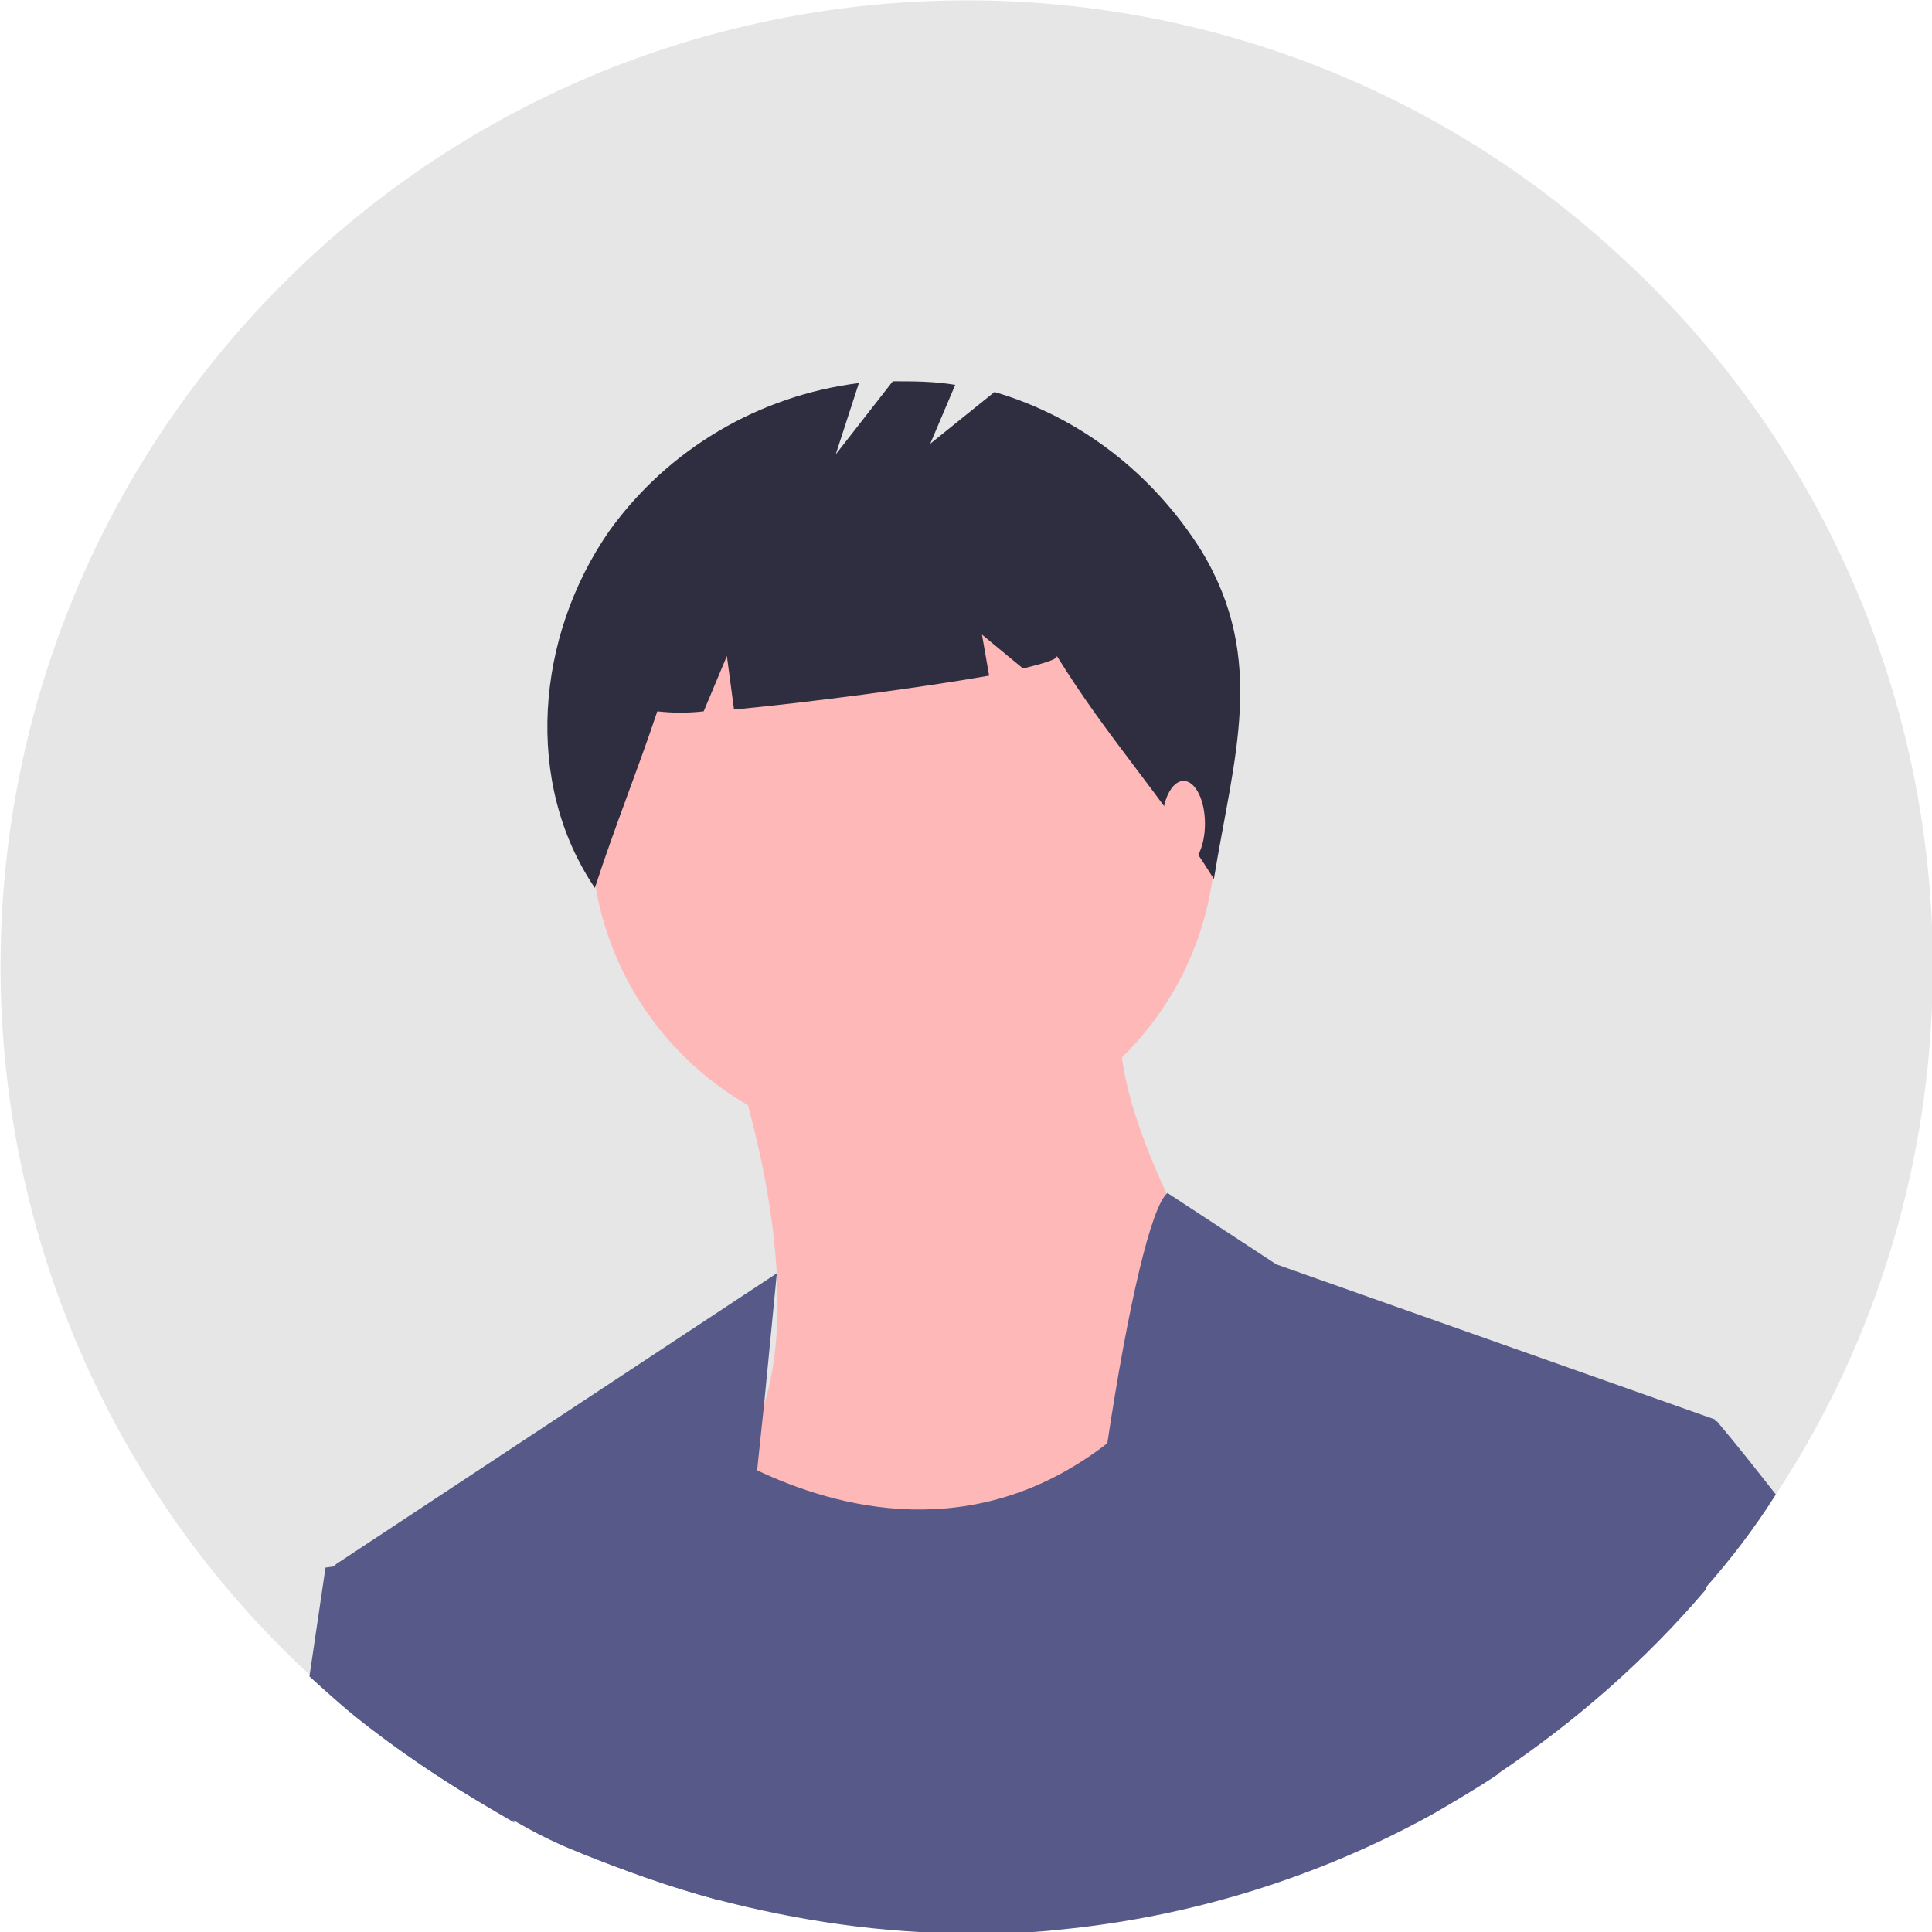
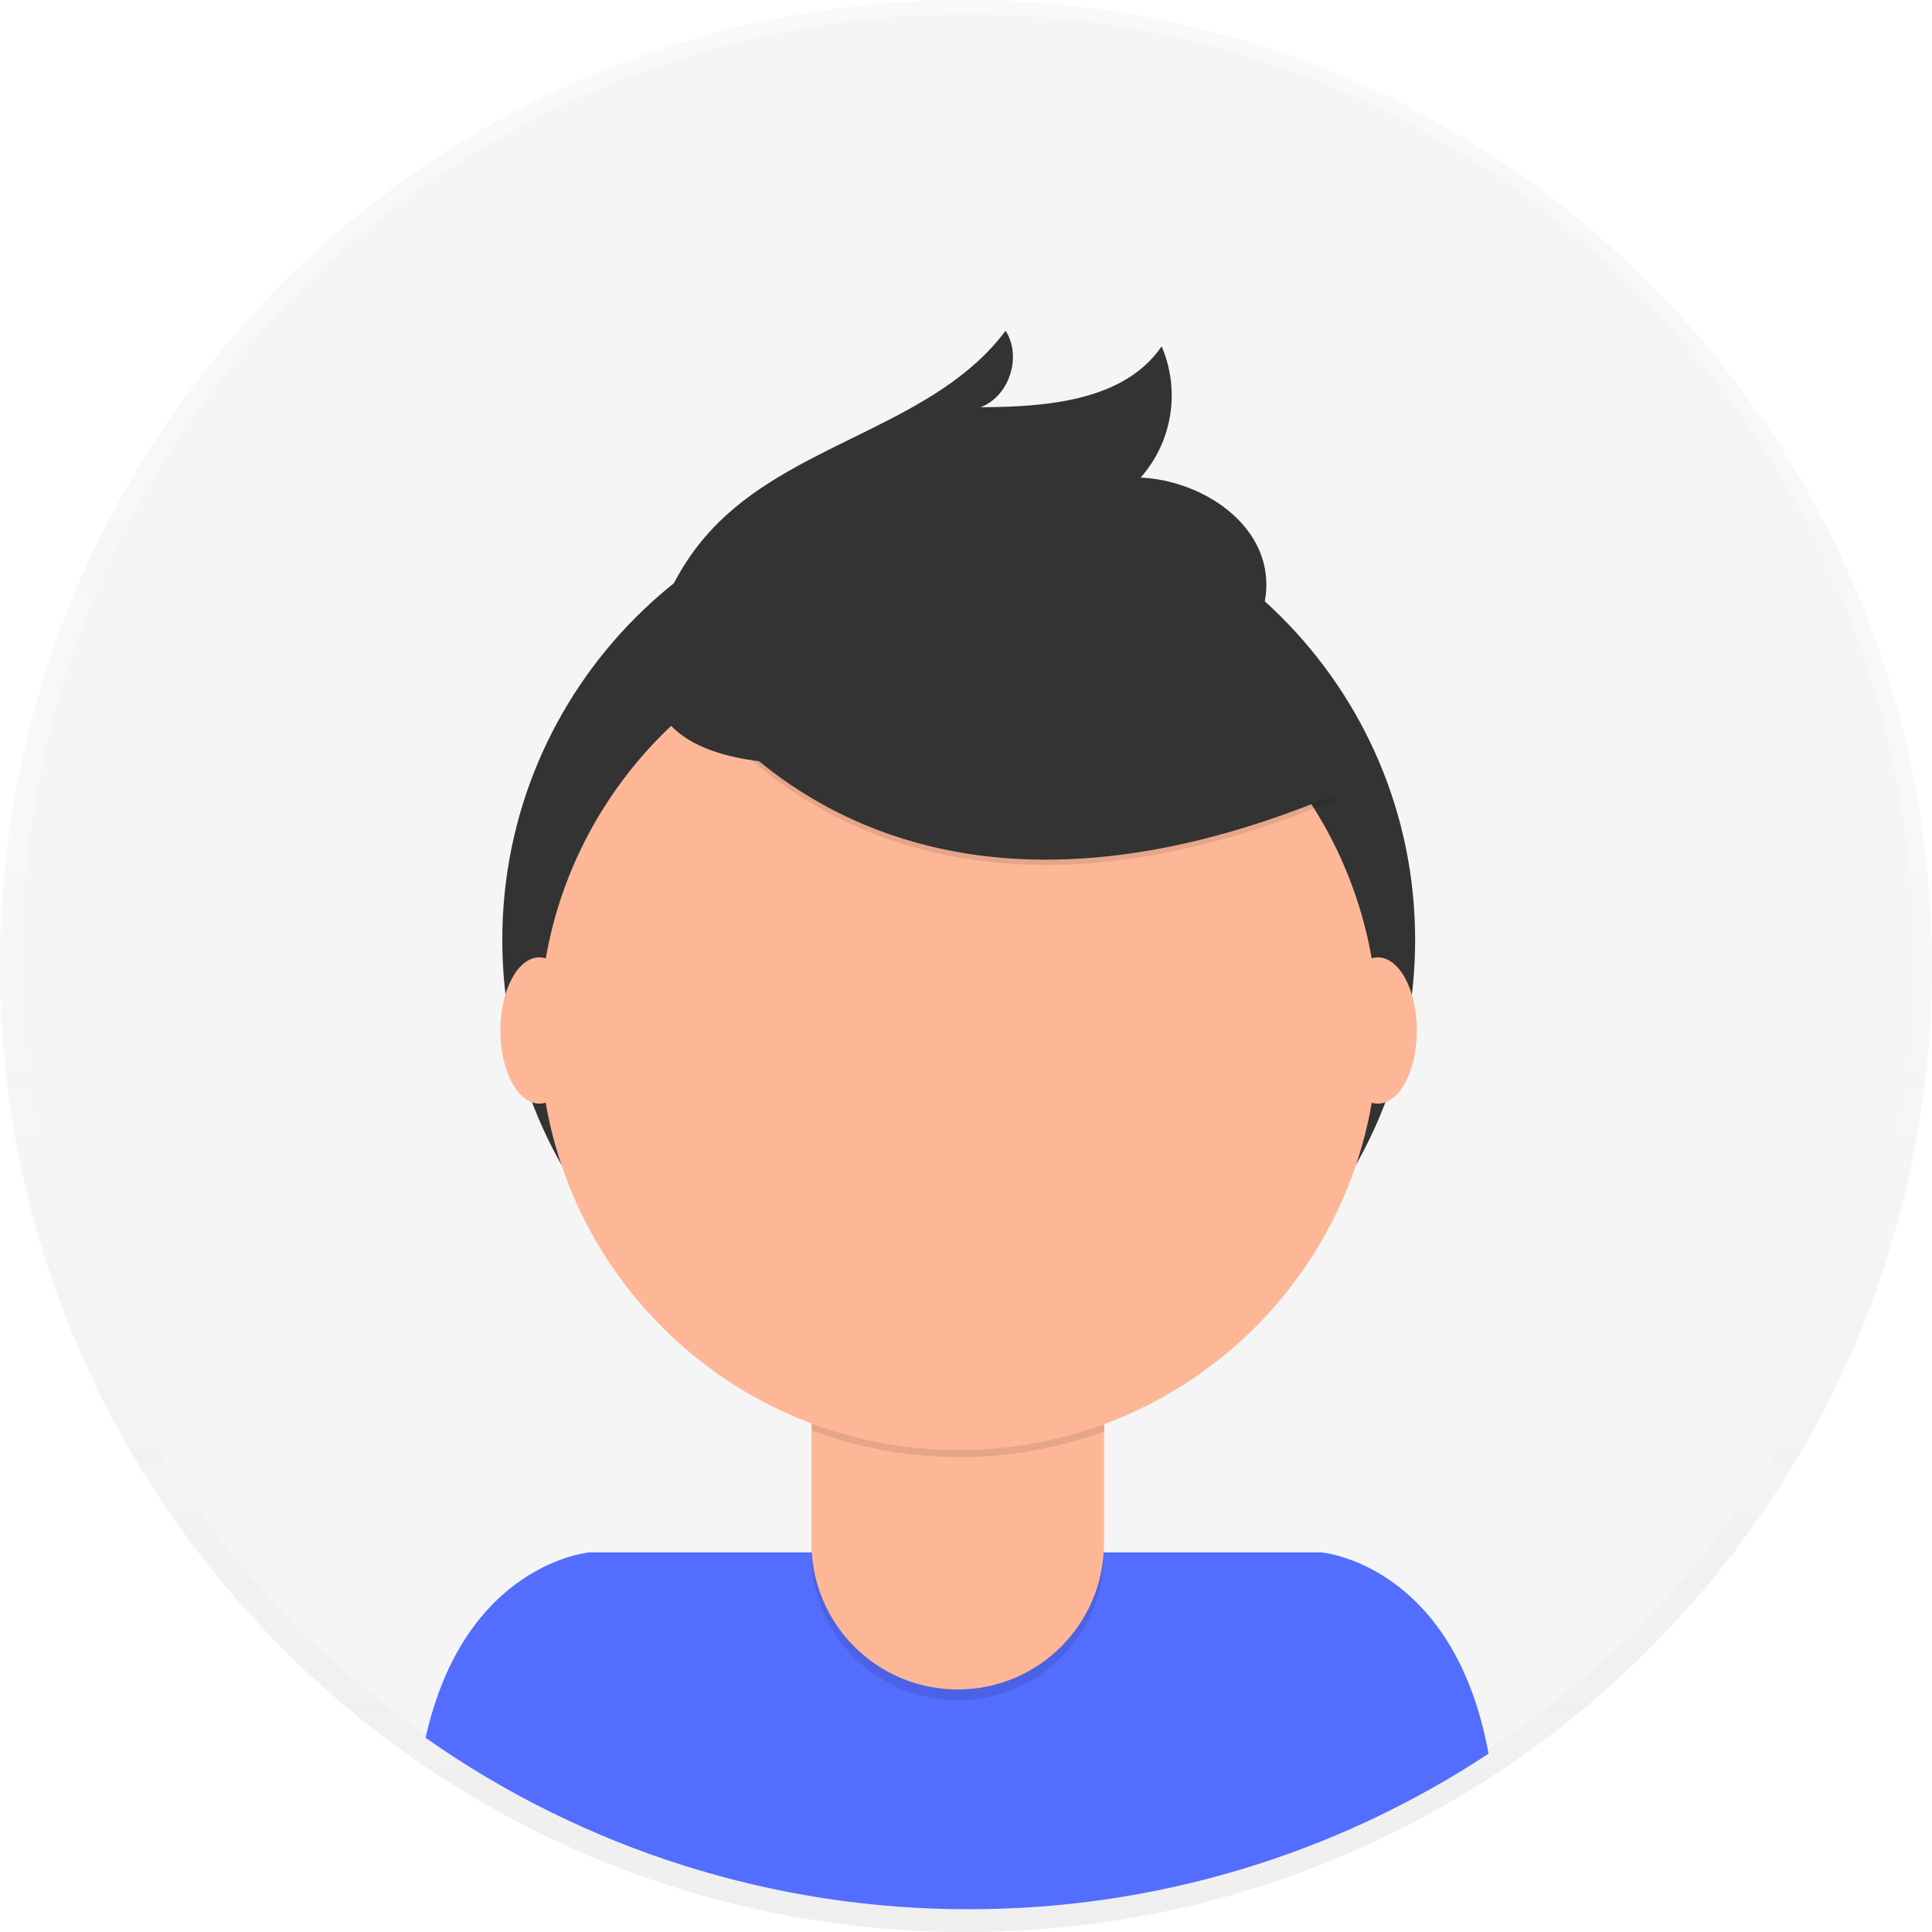
- <svg xmlns="http://www.w3.org/2000/svg" version="1.1" id="Layer_1" x="0px" y="0px" viewBox="0 0 108.3 108.3" style="enable-background:new 0 0 108.3 108.3;" xml:space="preserve">
-   <style type="text/css">
- 	.st0{fill:#E6E6E6;}
- 	.st1{fill:#FFB8B8;}
- 	.st2{fill:#575A89;}
- 	.st3{fill:#2F2E41;}
- </style>
-   <g id="Group_45" transform="translate(-191 -152.079)">
-     <g id="Group_30" transform="translate(282.246 224.353)">
-       <path id="Path_944" class="st0" d="M17.1-18.1c0,10.5-3,20.8-8.8,29.6c-1.2,1.9-2.5,3.6-4,5.3c-3.4,4-7.3,7.4-11.6,10.3    c-1.2,0.8-2.4,1.5-3.6,2.2c-6.5,3.6-13.7,5.8-21,6.5c-1.7,0.2-3.4,0.2-5.1,0.2c-4.7,0-9.4-0.6-14-1.8c-2.6-0.7-5.1-1.6-7.6-2.6    c-1.3-0.5-2.5-1.1-3.7-1.8c-2.9-1.5-5.6-3.3-8.2-5.3c-1.2-0.9-2.3-1.9-3.4-2.9C-95.8,1.3-97.1-33-76.8-54.9s54.6-23.3,76.5-2.9    C10.8-47.6,17.1-33.2,17.1-18.1L17.1-18.1z" />
-       <path id="Path_945" class="st1" d="M-50.2-13.2c0,0,4.9,13.7,1.1,21.4s6,16.4,6,16.4s25.8-13.1,22.5-19.7s-8.8-15.3-7.7-20.8    L-50.2-13.2z" />
-       <ellipse id="Ellipse_185" class="st1" cx="-40.6" cy="-25.5" rx="17.5" ry="17.5" />
-       <path id="Path_946" class="st2" d="M-51.1,34.2c-2.6-0.7-5.1-1.6-7.6-2.6l0.5-13.3l4.9-11c1.1,0.9,2.3,1.6,3.5,2.3    c0.3,0.2,0.6,0.3,0.9,0.5c4.6,2.2,12.2,4.2,19.5-1.3c2.7-2.1,5-4.7,6.7-7.6L-8.8,9l0.7,8.4l0.8,9.8c-1.2,0.8-2.4,1.5-3.6,2.2    c-6.5,3.6-13.7,5.8-21,6.5c-1.7,0.2-3.4,0.2-5.1,0.2C-41.8,36.1-46.5,35.4-51.1,34.2z" />
-       <path id="Path_947" class="st2" d="M-47.7-0.9L-47.7-0.9l-0.7,7.2l-0.4,3.8l-0.5,5.6l-1.8,18.5c-2.6-0.7-5.1-1.6-7.6-2.6    c-1.3-0.5-2.5-1.1-3.7-1.8c-2.9-1.5-5.6-3.3-8.2-5.3l-1.9-9l0.1-0.1L-47.7-0.9z" />
-       <path id="Path_948" class="st2" d="M-10.9,29.3c-6.5,3.6-13.7,5.8-21,6.5c0.4-6.7,1-13.1,1.6-18.8c0.3-2.9,0.7-5.7,1.1-8.2    c1.2-8,2.5-13.5,3.4-14.2l6.1,4L4.9,7.3l-0.5,9.5c-3.4,4-7.3,7.4-11.6,10.3C-8.5,27.9-9.7,28.7-10.9,29.3z" />
-       <path id="Path_949" class="st2" d="M-70.5,24.6c-1.2-0.9-2.3-1.9-3.4-2.9l0.9-6.1l0.7-0.1l3.1-0.4l6.8,14.8    C-65.2,28.3-67.9,26.6-70.5,24.6L-70.5,24.6z" />
-       <path id="Path_950" class="st2" d="M8.3,11.5c-1.2,1.9-2.5,3.6-4,5.3c-3.4,4-7.3,7.4-11.6,10.3c-1.2,0.8-2.4,1.5-3.6,2.2l-0.6-2.8    l3.5-9.1l4.2-11.1l8.8,1.1C6.1,8.7,7.2,10.1,8.3,11.5z" />
-       <path id="Path_951" class="st3" d="M-23.9-41.4c-2.7-4.3-6.8-7.5-11.6-8.9l-3.6,2.9l1.4-3.3c-1.2-0.2-2.3-0.2-3.5-0.2l-3.2,4.1    l1.3-4c-5.6,0.7-10.7,3.7-14,8.3c-4.1,5.9-4.8,14.1-0.8,20c1.1-3.4,2.4-6.6,3.5-9.9c0.9,0.1,1.7,0.1,2.6,0l1.3-3.1l0.4,3    c4.2-0.4,10.3-1.2,14.3-1.9l-0.4-2.3l2.3,1.9c1.2-0.3,1.9-0.5,1.9-0.7c2.9,4.7,5.8,7.7,8.8,12.5C-22.1-29.8-20.2-35.3-23.9-41.4z" />
-       <ellipse id="Ellipse_186" class="st1" cx="-24.9" cy="-26.1" rx="1.2" ry="2.4" />
-     </g>
+ <svg xmlns="http://www.w3.org/2000/svg" id="457bf273-24a3-4fd8-a857-e9b918267d6a" data-name="Layer 1" width="698" height="698" viewBox="0 0 698 698">
+   <defs>
+     <linearGradient id="b247946c-c62f-4d08-994a-4c3d64e1e98f" x1="349" y1="698" x2="349" gradientUnits="userSpaceOnUse">
+       <stop offset="0" stop-color="gray" stop-opacity="0.25" />
+       <stop offset="0.54" stop-color="gray" stop-opacity="0.12" />
+       <stop offset="1" stop-color="gray" stop-opacity="0.1" />
+     </linearGradient>
+   </defs>
+   <g opacity="0.5">
+     <circle cx="349" cy="349" r="349" fill="url(#b247946c-c62f-4d08-994a-4c3d64e1e98f)" />
  </g>
+   <circle cx="349.68" cy="346.77" r="341.64" fill="#f5f5f5" />
+   <path d="M601,790.76a340,340,0,0,0,187.79-56.2c-12.59-68.8-60.5-72.72-60.5-72.72H464.09s-45.21,3.71-59.33,67A340.07,340.07,0,0,0,601,790.76Z" transform="translate(-251 -101)" fill="#536dfe" />
+   <circle cx="346.37" cy="339.57" r="164.9" fill="#333" />
+   <path d="M293.15,476.92H398.81a0,0,0,0,1,0,0v84.53A52.83,52.83,0,0,1,346,614.28h0a52.83,52.83,0,0,1-52.83-52.83V476.92a0,0,0,0,1,0,0Z" opacity="0.1" />
+   <path d="M296.5,473h99a3.35,3.35,0,0,1,3.35,3.35v81.18A52.83,52.83,0,0,1,346,610.37h0a52.83,52.83,0,0,1-52.83-52.83V476.35A3.35,3.35,0,0,1,296.5,473Z" fill="#fdb797" />
+   <path d="M544.34,617.82a152.07,152.07,0,0,0,105.66.29v-13H544.34Z" transform="translate(-251 -101)" opacity="0.1" />
+   <circle cx="346.37" cy="372.44" r="151.45" fill="#fdb797" />
+   <path d="M489.49,335.68S553.32,465.24,733.37,390l-41.92-65.73-74.31-26.67Z" transform="translate(-251 -101)" opacity="0.1" />
+   <path d="M489.49,333.78s63.83,129.56,243.88,54.3l-41.92-65.73-74.31-26.67Z" transform="translate(-251 -101)" fill="#333" />
+   <path d="M488.93,325a87.49,87.49,0,0,1,21.69-35.27c29.79-29.45,78.63-35.66,103.68-69.24,6,9.32,1.36,23.65-9,27.65,24-.16,51.81-2.26,65.38-22a44.89,44.89,0,0,1-7.57,47.4c21.27,1,44,15.4,45.34,36.65.92,14.16-8,27.56-19.59,35.68s-25.71,11.85-39.56,14.9C608.86,369.7,462.54,407.07,488.93,325Z" transform="translate(-251 -101)" fill="#333" />
+   <ellipse cx="194.86" cy="372.3" rx="14.09" ry="26.42" fill="#fdb797" />
+   <ellipse cx="497.8" cy="372.3" rx="14.09" ry="26.42" fill="#fdb797" />
</svg>
